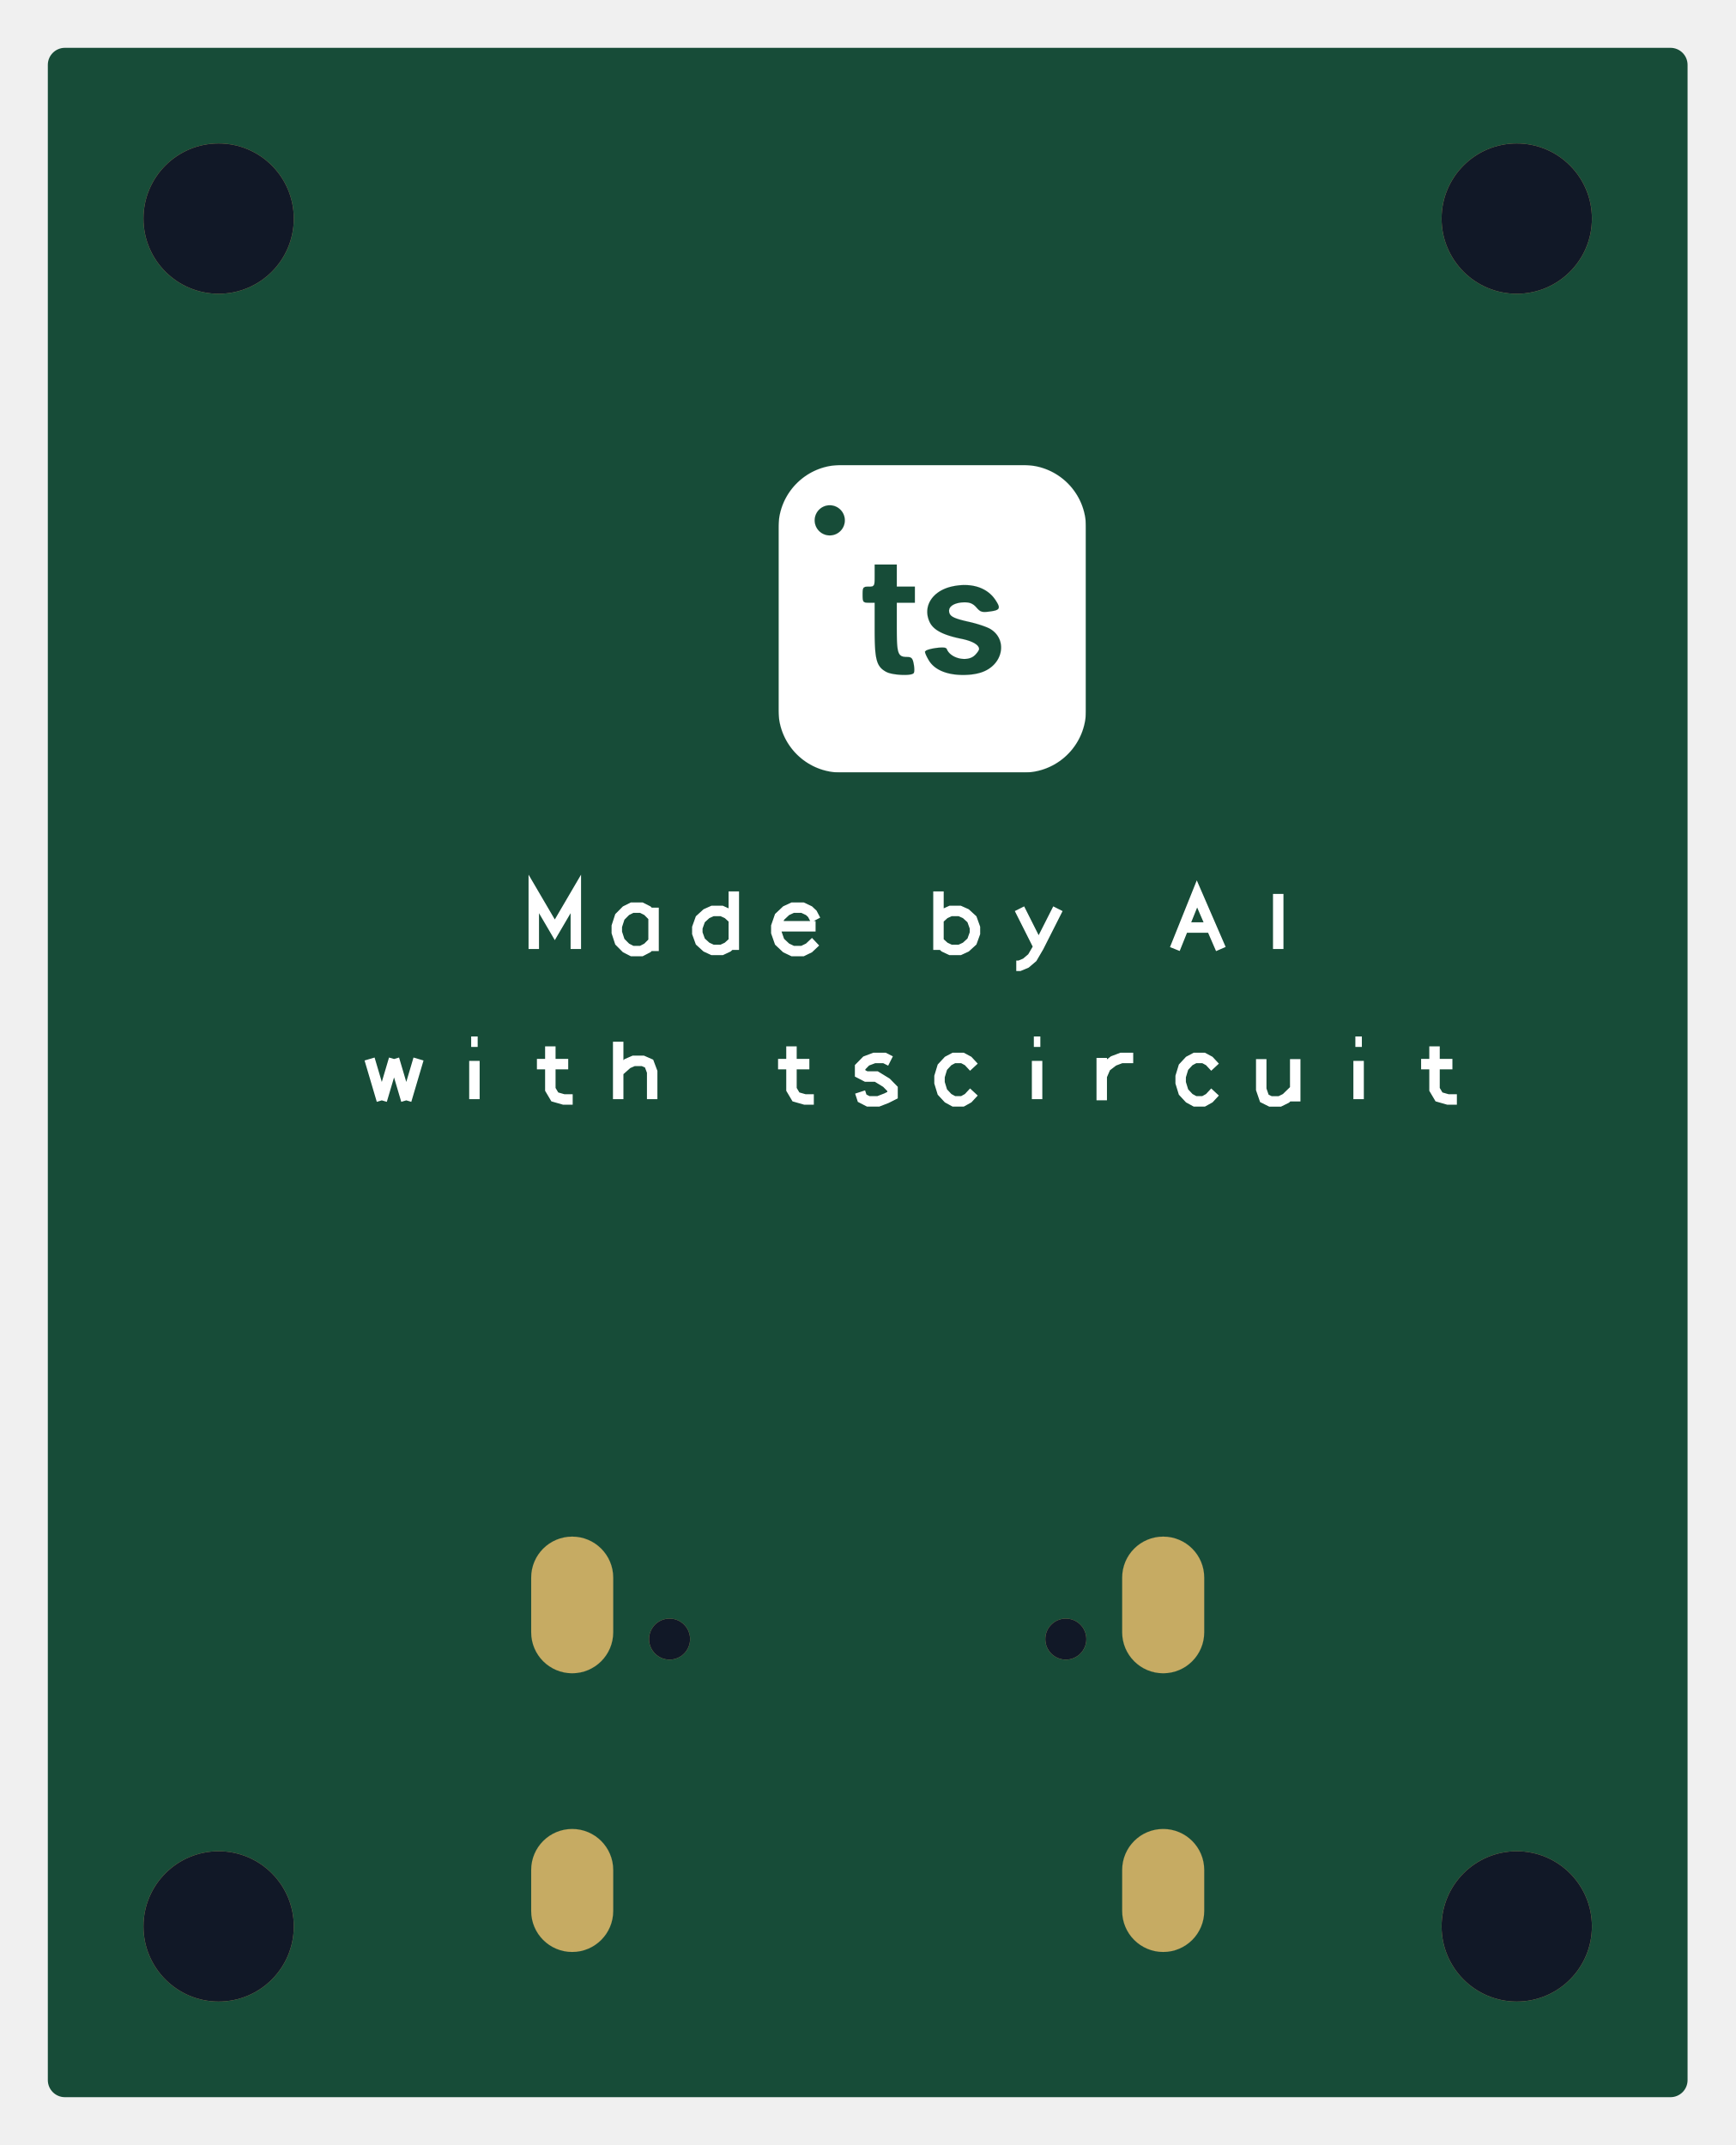
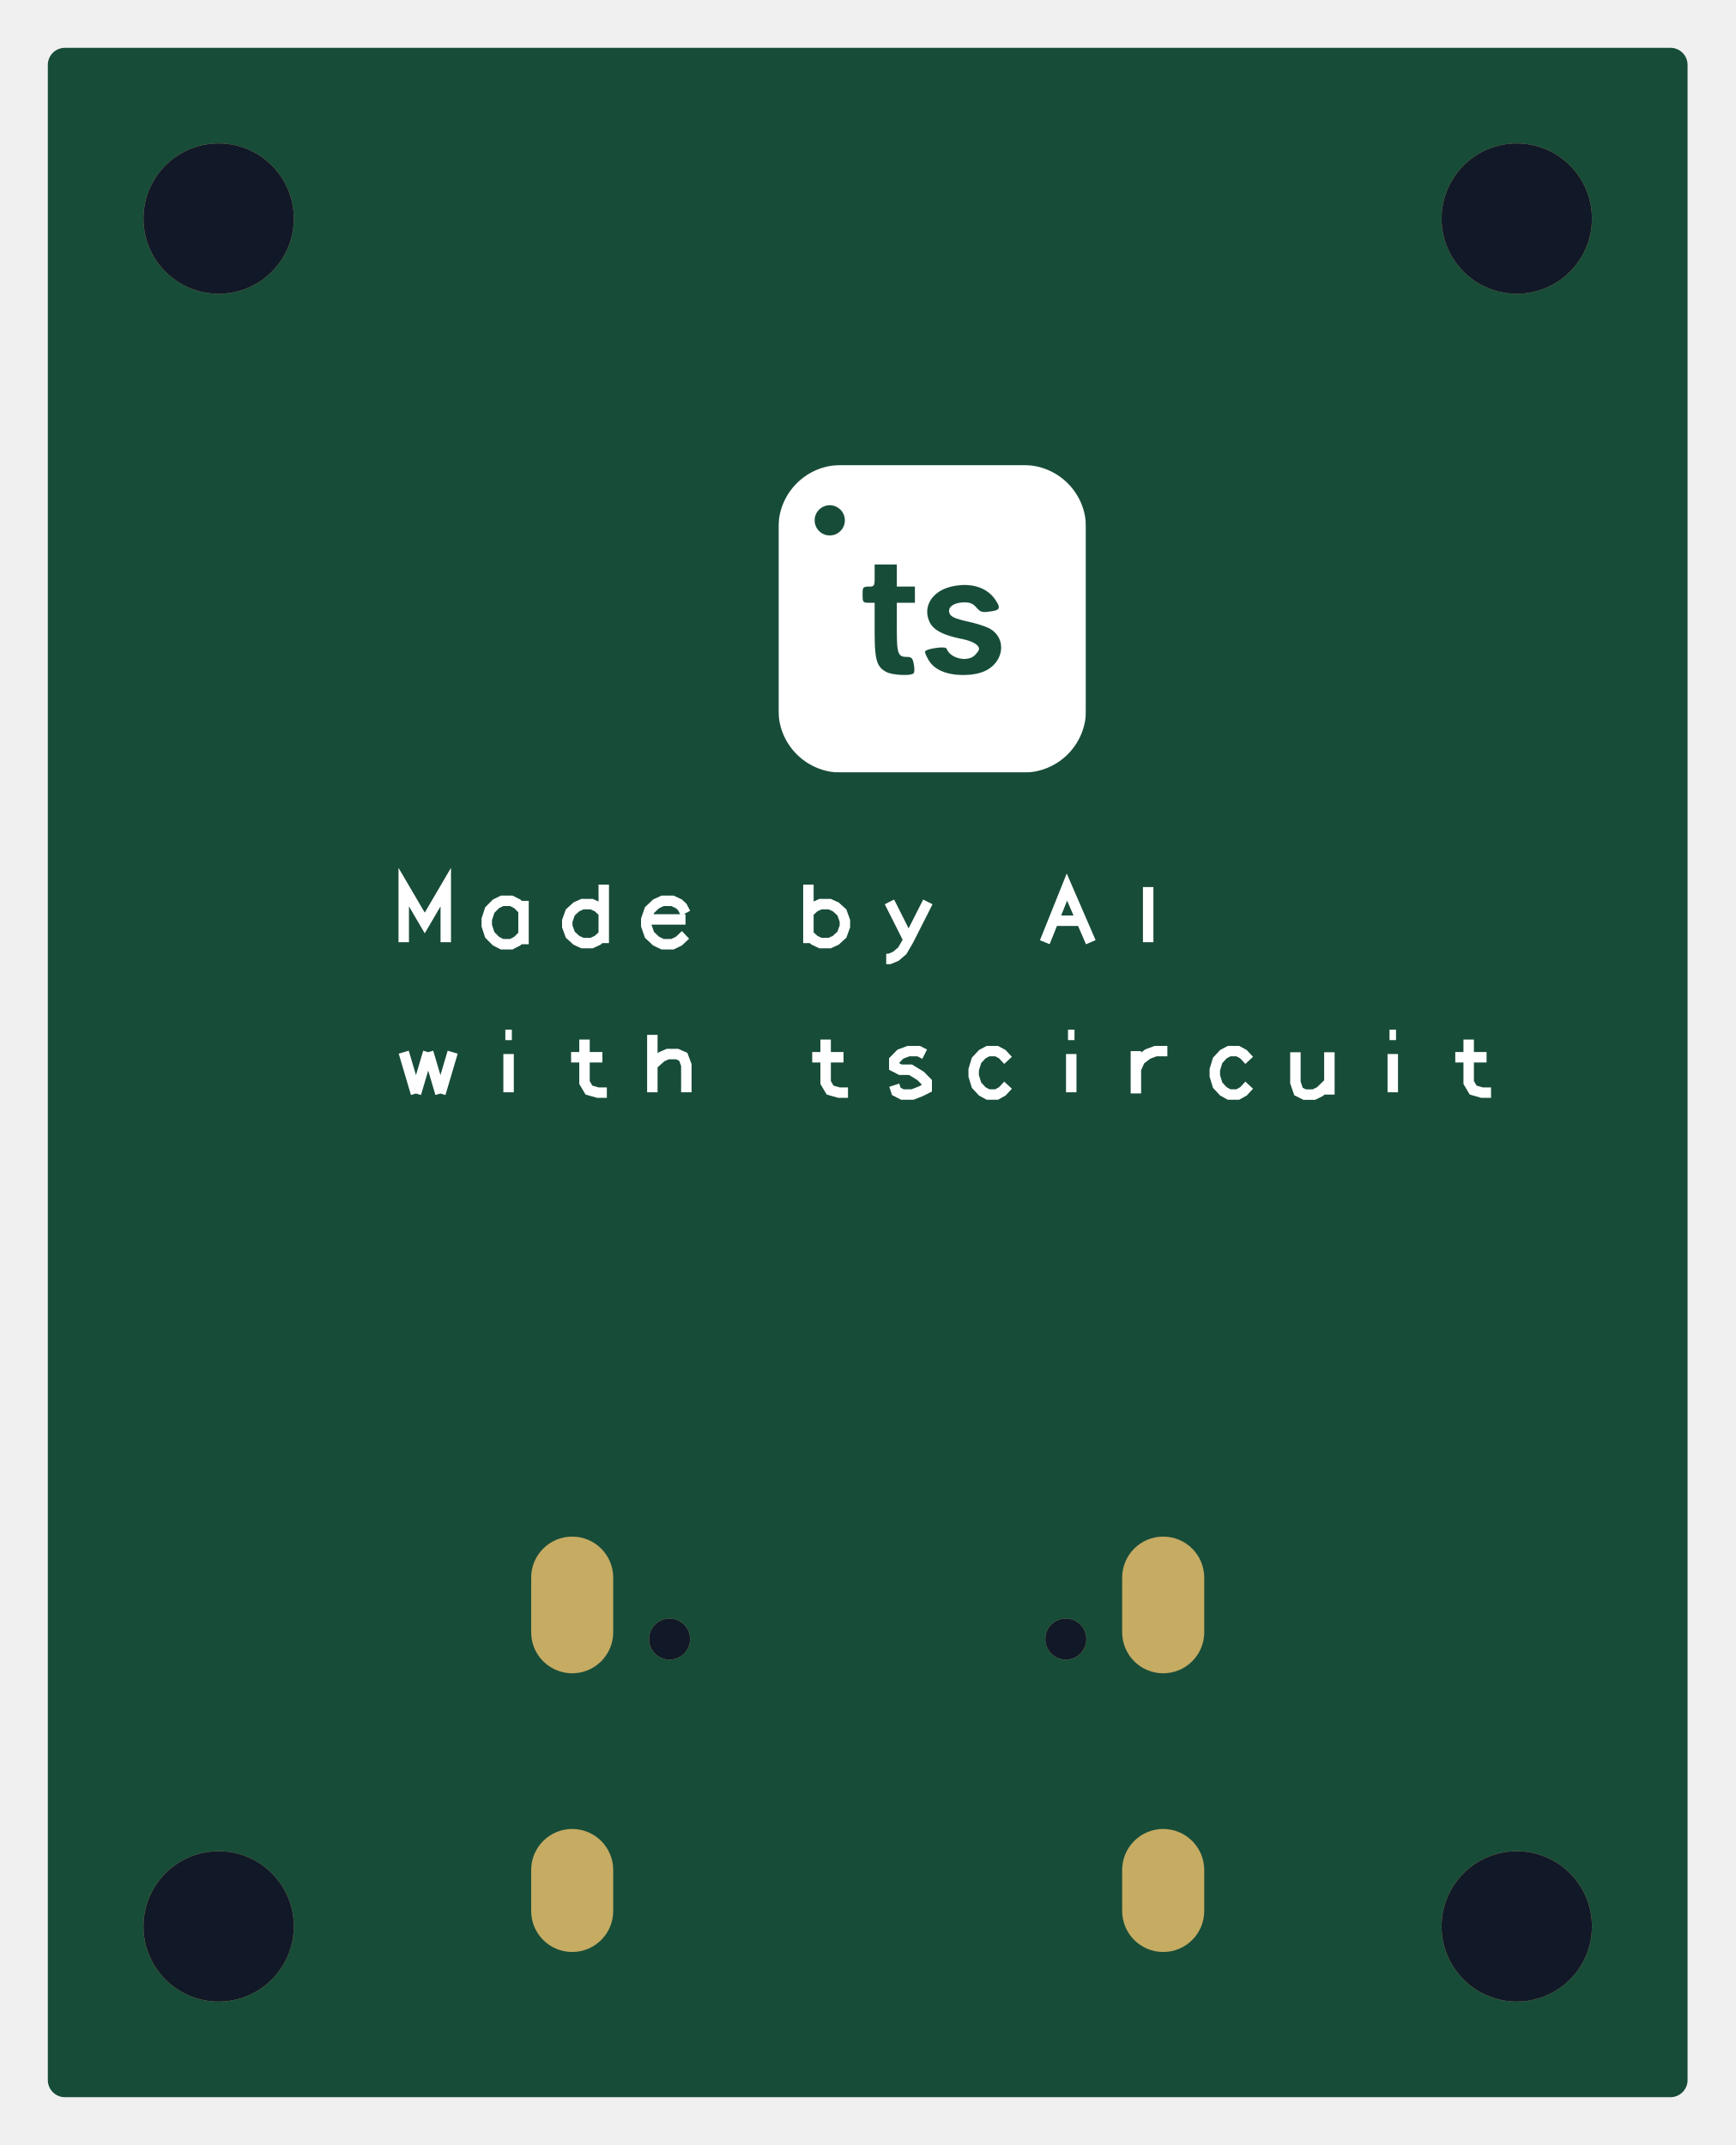
<svg xmlns="http://www.w3.org/2000/svg" xmlns:xlink="http://www.w3.org/1999/xlink" viewBox="-12700 -15700 25400 31400">
  <rect x="-12000" y="-15000" width="24000" height="30000" rx="250" fill="#174c38" />
  <g transform="scale(-1 1)">
    <g color="#c6ab63">
      <defs>
        <circle cx="0" cy="0" r="300" id="distance-B_Mask-gbr_pad-11" />
        <rect x="-599.999" y="-899.998" width="1199.998" height="1799.996" rx="599.999" ry="599.999" id="distance-B_Mask-gbr_pad-12" />
        <rect x="-599.999" y="-999.998" width="1199.998" height="1999.996" rx="599.999" ry="599.999" id="distance-B_Mask-gbr_pad-14" />
        <circle cx="0" cy="0" r="1100" id="distance-B_Mask-gbr_pad-20" />
      </defs>
      <g transform="scale(1,-1)" fill="currentColor" stroke="currentColor">
        <use xlink:href="#distance-B_Mask-gbr_pad-11" x="-2899.918" y="-8294.433" />
        <use xlink:href="#distance-B_Mask-gbr_pad-11" x="2899.918" y="-8294.433" />
        <use xlink:href="#distance-B_Mask-gbr_pad-12" x="4325.112" y="-11974.131" />
        <use xlink:href="#distance-B_Mask-gbr_pad-14" x="4325.112" y="-7794.307" />
        <use xlink:href="#distance-B_Mask-gbr_pad-14" x="-4325.112" y="-7794.307" />
        <use xlink:href="#distance-B_Mask-gbr_pad-12" x="-4325.112" y="-11974.131" />
        <use xlink:href="#distance-B_Mask-gbr_pad-20" x="-9500" y="-12500" />
        <use xlink:href="#distance-B_Mask-gbr_pad-20" x="-9500" y="12500" />
        <use xlink:href="#distance-B_Mask-gbr_pad-20" x="9500" y="-12500" />
        <use xlink:href="#distance-B_Mask-gbr_pad-20" x="9500" y="12500" />
      </g>
    </g>
    <g color="white">
      <defs>
        <mask id="distance-B_SilkScreen-gbr_clear-1" fill="#000" stroke="#000">
          <g>
            <rect x="-3194.6" y="4391.7" width="4500" height="4500" fill="#fff" />
            <path d="M 775.988 8082.876 775.516 8097.304 774.101 8111.669 771.75 8125.911 768.472 8139.969 764.282 8153.782 759.197 8167.292 753.24 8180.44 746.435 8193.171 738.812 8205.429 730.404 8217.162 721.247 8228.32 711.379 8238.856 700.844 8248.723 689.686 8257.881 677.952 8266.289 665.694 8273.911 652.964 8280.716 639.815 8286.673 626.306 8291.758 612.492 8295.948 598.435 8299.226 584.193 8301.578 569.827 8302.992 555.4 8303.465 540.973 8302.992 526.607 8301.578 512.365 8299.226 498.308 8295.948 484.494 8291.758 470.985 8286.673 457.836 8280.716 445.106 8273.911 432.848 8266.289 421.114 8257.881 409.956 8248.723 399.421 8238.856 389.553 8228.32 380.396 8217.162 371.988 8205.429 364.365 8193.171 357.56 8180.44 351.603 8167.292 346.518 8153.782 342.328 8139.969 339.05 8125.911 336.699 8111.669 335.284 8097.304 334.812 8082.876 335.284 8068.449 336.699 8054.084 339.05 8039.842 342.328 8025.784 346.518 8011.971 351.603 7998.461 357.56 7985.313 364.365 7972.582 371.988 7960.324 380.396 7948.591 389.553 7937.433 399.421 7926.897 409.956 7917.029 421.114 7907.872 432.848 7899.464 445.106 7891.841 457.836 7885.037 470.985 7879.08 484.494 7873.995 498.308 7869.805 512.365 7866.527 526.607 7864.175 540.973 7862.761 555.4 7862.288 569.827 7862.761 584.193 7864.175 598.435 7866.527 612.492 7869.805 626.306 7873.995 639.815 7879.08 652.964 7885.037 665.694 7891.841 677.952 7899.464 689.686 7907.872 700.844 7917.029 711.379 7926.897 721.247 7937.433 730.404 7948.591 738.812 7960.324 746.435 7972.582 753.24 7985.313 759.197 7998.461 764.282 8011.971 768.472 8025.784 771.75 8039.842 774.101 8054.084 775.516 8068.449 775.988 8082.876" />
            <path d="M 74.447 6994.721 74.296 7020.795 73.444 7046.853 70.479 7072.739 60.523 7096.547 38.147 7108.976 12.278 7111.946 -13.791 7112.368 -42.051 7112.725 -69.97 7116.579 -91.125 7134.076 -98.583 7161.204 -100.963 7189.358 -101.765 7217.609 -101.992 7245.872 -102.024 7274.135 -102.024 7435.897 -425.553 7435.897 -425.553 7112.368 -690.259 7112.368 -690.259 6877.074 -425.553 6877.074 -425.553 6515.312 -425.582 6486.343 -425.685 6457.374 -425.883 6428.406 -426.21 6399.439 -426.707 6370.474 -427.429 6341.514 -428.455 6312.564 -429.894 6283.631 -431.909 6254.733 -434.749 6225.905 -438.82 6197.226 -444.825 6168.896 -454.043 6141.462 -468.66 6116.554 -490.556 6097.853 -517.603 6087.774 -546.274 6083.828 -575.224 6082.956 -602.485 6081.668 -628.788 6074.817 -649.162 6057.126 -660.875 6032.552 -668.187 6006.255 -673.706 5979.515 -677.94 5953.093 -680.796 5926.487 -682.135 5899.764 -681.353 5873.025 -675.241 5847.171 -652.246 5832.654 -625.381 5826.102 -597.944 5822.492 -570.333 5820.576 -542.663 5819.855 -514.985 5820.086 -487.326 5821.144 -459.707 5822.969 -432.148 5825.549 -404.674 5828.915 -377.32 5833.145 -350.143 5838.388 -323.244 5844.903 -296.839 5853.182 -271.512 5864.288 -246.253 5879.021 -222.23 5895.684 -200.086 5914.764 -180.519 5936.472 -164.012 5960.589 -150.613 5986.568 -139.987 6013.804 -131.638 6041.827 -125.082 6070.326 -119.917 6099.111 -115.833 6128.07 -112.594 6157.135 -110.022 6186.268 -107.982 6215.443 -106.371 6244.645 -105.108 6273.865 -104.13 6303.095 -103.387 6332.332 -102.839 6361.573 -102.453 6390.817 -102.203 6420.063 -102.066 6449.309 -102.024 6478.556 -102.024 6877.074 -13.791 6877.074 12.278 6877.496 38.147 6880.466 60.522 6892.895 70.479 6916.703 73.444 6942.588 74.296 6968.647 74.447 6994.721" />
            <path d="M -837.426 6160.05 -856.655 6178.599 -882.509 6188.94 -909.252 6196.764 -936.375 6203.157 -963.724 6208.509 -991.231 6212.977 -1018.861 6216.606 -1046.593 6219.345 -1074.409 6221.02 -1102.272 6221.216 -1130.009 6218.757 -1153.918 6206.679 -1165.415 6180.317 -1181.172 6156.249 -1200.338 6134.786 -1222.133 6115.991 -1245.93 6099.798 -1271.25 6086.102 -1297.733 6074.814 -1325.1 6065.879 -1353.125 6059.287 -1381.606 6055.088 -1410.344 6053.387 -1439.114 6054.358 -1467.635 6058.24 -1495.526 6065.338 -1522.256 6075.99 -1547.104 6090.487 -1569.174 6108.929 -1588.03 6129.075 -1605.505 6150.43 -1621.115 6173.174 -1631.432 6198.5 -1624.708 6226.06 -1608.21 6249.322 -1586.801 6268.261 -1562.901 6283.979 -1537.587 6297.315 -1511.385 6308.819 -1484.584 6318.855 -1457.357 6327.671 -1429.815 6335.448 -1402.032 6342.318 -1374.062 6348.382 -1346 6354.242 -1318.014 6360.448 -1290.115 6367.04 -1262.322 6374.061 -1234.654 6381.564 -1207.14 6389.609 -1179.812 6398.266 -1152.714 6407.617 -1125.902 6417.758 -1099.45 6428.802 -1073.453 6440.879 -1048.04 6454.138 -1023.38 6468.746 -999.691 6484.881 -977.258 6502.716 -956.423 6522.393 -937.579 6543.98 -921.117 6567.431 -907.356 6592.562 -895.958 6618.832 -886.542 6645.876 -879.283 6673.575 -874.34 6701.779 -871.846 6730.304 -871.897 6758.937 -874.542 6787.447 -879.778 6815.597 -887.55 6843.154 -897.757 6869.907 -910.259 6895.667 -924.89 6920.281 -941.467 6943.63 -959.802 6965.627 -979.708 6986.213 -1001.007 7005.355 -1023.531 7023.041 -1047.124 7039.274 -1071.644 7054.07 -1096.964 7067.453 -1122.968 7079.453 -1149.552 7090.108 -1176.624 7099.454 -1204.101 7107.534 -1231.909 7114.388 -1259.772 7120.195 -1287.798 7125.157 -1315.966 7129.237 -1344.252 7132.395 -1372.629 7134.588 -1401.066 7135.773 -1429.527 7135.904 -1457.972 7134.934 -1486.354 7132.815 -1514.621 7129.5 -1542.714 7124.94 -1570.566 7119.088 -1598.104 7111.903 -1625.247 7103.344 -1651.904 7093.377 -1677.981 7081.979 -1703.376 7069.132 -1727.983 7054.835 -1751.695 7039.099 -1774.406 7021.949 -1796.014 7003.429 -1816.425 6983.598 -1835.556 6962.529 -1853.338 6940.31 -1869.718 6917.038 -1884.488 6894.066 -1898.439 6870.589 -1910.752 6846.222 -1919.172 6820.307 -1916.448 6793.606 -1897.115 6774.9 -1871.876 6764.603 -1845.391 6757.973 -1818.527 6753.059 -1791.512 6749.05 -1763.892 6745.485 -1736.186 6742.675 -1708.371 6741.472 -1680.639 6743.643 -1654.137 6751.912 -1630.807 6766.993 -1610.562 6786.092 -1591.962 6806.815 -1572.953 6827.118 -1551.897 6845.277 -1528.514 6860.303 -1503.024 6871.376 -1476.123 6878.383 -1448.544 6881.95 -1420.747 6882.956 -1392.302 6882.165 -1363.954 6879.701 -1335.828 6875.391 -1308.102 6869.004 -1281.045 6860.216 -1255.096 6848.569 -1231.037 6833.425 -1210.329 6813.991 -1195.617 6789.769 -1190.256 6761.994 -1192.95 6734.079 -1203.169 6708.044 -1221.339 6686.756 -1244.239 6670.547 -1269.289 6657.847 -1295.346 6647.346 -1321.931 6638.255 -1348.822 6630.106 -1375.903 6622.615 -1403.111 6615.595 -1430.405 6608.922 -1457.762 6602.508 -1485.165 6596.291 -1511.802 6590.089 -1538.336 6583.458 -1564.768 6576.435 -1591.099 6569.04 -1617.325 6561.28 -1643.438 6553.148 -1669.424 6544.622 -1695.264 6535.658 -1720.918 6526.181 -1746.321 6516.048 -1771.327 6504.978 -1795.512 6492.229 -1819.399 6476.467 -1841.955 6458.855 -1862.954 6439.413 -1882.167 6418.207 -1899.38 6395.346 -1914.396 6370.988 -1927.056 6345.325 -1937.239 6318.583 -1944.867 6291.003 -1949.907 6262.835 -1952.36 6234.324 -1952.264 6205.708 -1949.677 6177.208 -1944.679 6149.031 -1937.363 6121.364 -1927.832 6094.379 -1916.198 6068.232 -1902.578 6043.062 -1887.093 6018.994 -1869.871 5996.137 -1851.04 5974.585 -1830.733 5954.417 -1809.084 5935.698 -1786.226 5918.474 -1762.293 5902.778 -1737.415 5888.627 -1711.718 5876.024 -1684.623 5864.735 -1656.919 5855.035 -1628.751 5846.774 -1600.233 5839.817 -1571.45 5834.048 -1542.471 5829.366 -1513.347 5825.682 -1484.122 5822.922 -1454.827 5821.017 -1425.492 5819.911 -1396.138 5819.553 -1367.86 5819.913 -1339.602 5821.017 -1311.385 5822.908 -1283.236 5825.63 -1255.186 5829.231 -1227.272 5833.765 -1199.537 5839.288 -1172.033 5845.863 -1144.82 5853.555 -1117.971 5862.433 -1091.573 5872.571 -1065.726 5884.042 -1040.551 5896.918 -1016.184 5911.266 -992.786 5927.142 -970.533 5944.585 -949.616 5963.609 -930.235 5984.196 -912.589 6006.286 -896.856 6029.776 -882.317 6054.626 -868.667 6079.974 -856.007 6105.83 -844.759 6132.327 -837.426 6160.05" />
          </g>
        </mask>
      </defs>
      <g transform="scale(1,-1)" fill="currentColor" stroke="currentColor">
        <g mask="url(#distance-B_SilkScreen-gbr_clear-1)">
          <path d="M 1305.4 7979.935 1304.94 8009.163 1303.558 8038.362 1301.249 8067.502 1298.012 8096.553 1293.845 8125.486 1288.751 8154.27 1282.733 8182.875 1275.795 8211.271 1267.943 8239.428 1259.185 8267.317 1249.532 8294.908 1238.992 8322.173 1227.578 8349.084 1215.302 8375.613 1202.178 8401.733 1188.222 8427.417 1173.448 8452.64 1157.873 8477.377 1141.514 8501.602 1124.389 8525.291 1106.516 8548.422 1087.914 8570.971 1068.603 8592.915 1048.603 8614.233 1027.933 8634.903 1006.615 8654.903 984.671 8674.214 962.122 8692.816 938.991 8710.689 915.302 8727.814 891.077 8744.173 866.34 8759.748 841.117 8774.522 815.433 8788.478 789.313 8801.602 762.784 8813.878 735.873 8825.292 708.608 8835.832 681.017 8845.485 653.128 8854.243 624.971 8862.095 596.575 8869.033 567.97 8875.051 539.186 8880.145 510.253 8884.312 481.202 8887.549 452.062 8889.858 422.863 8891.24 393.635 8891.7 -2282.835 8891.7 -2312.063 8891.24 -2341.262 8889.858 -2370.402 8887.549 -2399.453 8884.312 -2428.386 8880.146 -2457.17 8875.052 -2485.775 8869.033 -2514.172 8862.095 -2542.329 8854.243 -2570.217 8845.486 -2597.809 8835.832 -2625.074 8825.293 -2651.985 8813.878 -2678.513 8801.603 -2704.633 8788.479 -2730.318 8774.523 -2755.541 8759.749 -2780.277 8744.174 -2804.503 8727.815 -2828.192 8710.69 -2851.323 8692.817 -2873.872 8674.216 -2895.816 8654.904 -2917.134 8634.904 -2937.804 8614.234 -2957.804 8592.916 -2977.116 8570.972 -2995.717 8548.423 -3013.59 8525.292 -3030.715 8501.603 -3047.074 8477.377 -3062.649 8452.641 -3077.423 8427.418 -3091.379 8401.733 -3104.503 8375.613 -3116.778 8349.084 -3128.192 8322.174 -3138.732 8294.909 -3148.386 8267.317 -3157.143 8239.429 -3164.995 8211.272 -3171.933 8182.875 -3177.951 8154.27 -3183.045 8125.486 -3187.212 8096.553 -3190.449 8067.502 -3192.758 8038.362 -3194.14 8009.163 -3194.6 7979.935 -3194.6 5303.465 -3194.14 5274.237 -3192.758 5245.038 -3190.449 5215.898 -3187.212 5186.846 -3183.046 5157.914 -3177.952 5129.129 -3171.933 5100.524 -3164.995 5072.128 -3157.144 5043.971 -3148.387 5016.082 -3138.733 4988.491 -3128.193 4961.226 -3116.779 4934.315 -3104.504 4907.786 -3091.38 4881.666 -3077.424 4855.982 -3062.65 4830.758 -3047.075 4806.022 -3030.716 4781.797 -3013.591 4758.107 -2995.719 4734.976 -2977.117 4712.427 -2957.805 4690.483 -2937.805 4669.165 -2917.135 4648.495 -2895.817 4628.495 -2873.873 4609.183 -2851.324 4590.581 -2828.193 4572.709 -2804.503 4555.584 -2780.278 4539.225 -2755.542 4523.65 -2730.318 4508.876 -2704.634 4494.92 -2678.514 4481.796 -2651.985 4469.521 -2625.074 4458.107 -2597.809 4447.567 -2570.218 4437.913 -2542.329 4429.156 -2514.172 4421.305 -2485.776 4414.367 -2457.171 4408.348 -2428.386 4403.254 -2399.454 4399.088 -2370.402 4395.851 -2341.262 4393.542 -2312.063 4392.16 -2282.835 4391.7 393.635 4391.7 422.863 4392.16 452.062 4393.542 481.202 4395.851 510.253 4399.088 539.186 4403.255 567.97 4408.349 596.575 4414.367 624.972 4421.305 653.129 4429.157 681.017 4437.914 708.609 4447.568 735.874 4458.108 762.784 4469.522 789.313 4481.797 815.433 4494.921 841.118 4508.877 866.341 4523.651 891.077 4539.226 915.303 4555.585 938.992 4572.71 962.123 4590.583 984.672 4609.184 1006.616 4628.496 1027.934 4648.496 1048.604 4669.166 1068.604 4690.484 1087.916 4712.428 1106.517 4734.977 1124.39 4758.108 1141.515 4781.797 1157.874 4806.023 1173.449 4830.759 1188.223 4855.982 1202.179 4881.667 1215.303 4907.787 1227.578 4934.315 1238.993 4961.226 1249.532 4988.491 1259.186 5016.083 1267.943 5043.971 1275.795 5072.128 1282.733 5100.525 1288.752 5129.13 1293.846 5157.914 1298.012 5186.847 1301.249 5215.898 1303.558 5245.038 1304.94 5274.237 1305.4 5303.465 1305.4 7979.935" />
        </g>
-         <path d="M 4887.29 1807.426 4887.29 2614.215 4579.62 2088.835 4271.953 2614.215 4271.953 1807.426 M 3134.103 2413.17 3134.103 1777.682 M 3134.103 2277.649 3224.228 2368.433 3313.01 2413.17 3447.524 2413.17 3537.647 2368.433 3627.77 2277.649 3672.162 2140.816 3672.162 2050.032 3627.77 1914.514 3537.647 1823.729 3447.524 1777.682 3313.01 1777.682 3224.228 1823.729 3134.103 1914.514 M 1959.649 2650.822 1959.649 1794.318 M 1959.649 2243.243 2049.089 2324.758 2137.2 2364.925 2270.698 2364.925 2360.141 2324.758 2449.586 2243.243 2493.639 2120.38 2493.639 2038.863 2449.586 1917.181 2360.141 1835.664 2270.698 1794.318 2137.2 1794.318 2049.089 1835.664 1959.649 1917.181 M 1337.487 2140.818 762.823 2140.818 M 762.823 2231.6 810.234 2322.385 859.08 2368.433 953.899 2413.17 1097.565 2413.17 1193.821 2368.433 1290.077 2277.651 1337.487 2140.818 1337.487 2050.032 1290.077 1914.515 1193.821 1823.729 1097.565 1777.682 953.899 1777.682 859.08 1823.729 762.823 1914.515 M -1035.825 2650.822 -1035.825 1794.318 M -1035.825 2243.243 -1125.268 2324.758 -1213.379 2364.925 -1346.874 2364.925 -1436.321 2324.758 -1525.765 2243.243 -1569.816 2120.38 -1569.816 2038.863 -1525.765 1917.181 -1436.321 1835.664 -1346.874 1794.318 -1213.379 1794.318 -1125.268 1835.664 -1035.825 1917.181 M -2221.784 2397.481 -2502.164 1840.144 M -2784.073 2397.481 -2502.164 1840.144 -2409.21 1680.906 -2315.498 1601.287 -2221.784 1562.052 -2174.546 1562.052 M -4495.565 1807.426 -4819.378 2614.215 -5169.009 1807.426 M -4658.876 2122.12 -4989.987 2122.12 M -6008.775 2614.215 -6008.775 1807.426" fill="none" stroke-width="153" />
-         <path d="M 7290.819 197.481 7111.71 -407.746 M 6932.6 197.481 7111.71 -407.746 M 6932.6 197.481 6753.487 -407.746 M 6574.377 197.481 6753.487 -407.746 M 5803.709 450.822 5708.509 450.822 M 5756.167 170.154 5756.167 -390.012 M 4645.064 382.256 4645.064 -246.893 4579.625 -357.294 4448.739 -394.809 4317.856 -394.809 M 4841.387 122.899 4383.297 122.899 M 3651.825 450.822 3651.825 -390.012 M 3651.825 10.11 3516.289 130.722 3425.519 170.158 3289.984 170.158 3199.828 130.722 3154.441 10.11 3154.441 -390.012 M 1115.599 382.256 1115.599 -246.893 1050.159 -357.294 919.274 -394.809 788.39 -394.809 M 1311.921 122.899 853.832 122.899 M -334.023 168.433 -245.012 213.17 -96.661 213.17 22.019 168.433 111.028 77.651 111.028 -13.133 22.019 -59.182 -126.33 -59.182 -274.68 -149.968 -363.695 -240.751 -363.695 -331.536 -274.68 -376.271 -155.999 -422.318 -7.653 -422.318 81.358 -376.271 111.028 -285.485 M -1554.418 77.651 -1470.133 168.433 -1387.106 213.17 -1261.307 213.17 -1177.021 168.433 -1092.738 77.651 -1051.224 -59.182 -1051.224 -149.968 -1092.738 -285.485 -1177.021 -376.271 -1261.307 -422.318 -1387.106 -422.318 -1470.133 -376.271 -1554.418 -285.485 M -2431.709 450.822 -2526.909 450.822 M -2479.252 170.154 -2479.252 -390.012 M -3425.409 213.17 -3425.409 -406.647 M -3425.409 -52.465 -3483.007 80.993 -3598.202 169.538 -3713.396 213.17 -3886.187 213.17 M -5083.883 77.651 -4999.598 168.433 -4916.571 213.17 -4790.772 213.17 -4706.486 168.433 -4622.204 77.651 -4580.689 -59.182 -4580.689 -149.968 -4622.204 -285.485 -4706.486 -376.271 -4790.772 -422.318 -4916.571 -422.318 -4999.598 -376.271 -5083.883 -285.485 M -5760.082 196.319 -5760.082 -246.399 -5805.468 -378.581 -5895.617 -423.495 -6031.154 -423.495 -6121.928 -378.581 -6257.467 -246.399 M -6257.467 196.319 -6257.467 -423.495 M -7137.663 450.822 -7232.863 450.822 M -7185.206 170.154 -7185.206 -390.012 M -8296.308 382.256 -8296.308 -246.893 -8361.748 -357.294 -8492.633 -394.809 -8623.517 -394.809 M -8099.986 122.899 -8558.075 122.899" fill="none" stroke-width="153" />
+         <path d="M 6790.817 1907.426 6790.817 2714.215 6483.147 2188.835 6175.48 2714.215 6175.48 1907.426 M 5037.631 2513.17 5037.631 1877.682 M 5037.631 2377.649 5127.755 2468.433 5216.538 2513.17 5351.052 2513.17 5441.174 2468.433 5531.298 2377.649 5575.689 2240.816 5575.689 2150.032 5531.298 2014.514 5441.174 1923.729 5351.052 1877.682 5216.538 1877.682 5127.755 1923.729 5037.631 2014.514 M 3863.176 2750.822 3863.176 1894.318 M 3863.176 2343.243 3952.617 2424.758 4040.728 2464.925 4174.225 2464.925 4263.668 2424.758 4353.113 2343.243 4397.166 2220.38 4397.166 2138.863 4353.113 2017.181 4263.668 1935.664 4174.225 1894.318 4040.728 1894.318 3952.617 1935.664 3863.176 2017.181 M 3241.015 2240.818 2666.351 2240.818 M 2666.351 2331.6 2713.761 2422.385 2762.607 2468.433 2857.427 2513.17 3001.093 2513.17 3097.348 2468.433 3193.604 2377.651 3241.015 2240.818 3241.015 2150.032 3193.604 2014.515 3097.348 1923.729 3001.093 1877.682 2857.427 1877.682 2762.607 1923.729 2666.351 2014.515 M 867.702 2750.822 867.702 1894.318 M 867.702 2343.243 778.259 2424.758 690.148 2464.925 556.654 2464.925 467.206 2424.758 377.762 2343.243 333.711 2220.38 333.711 2138.863 377.762 2017.181 467.206 1935.664 556.654 1894.318 690.148 1894.318 778.259 1935.664 867.702 2017.181 M -318.256 2497.481 -598.637 1940.144 M -880.546 2497.481 -598.637 1940.144 -505.683 1780.906 -411.97 1701.287 -318.256 1662.052 -271.018 1662.052 M -2592.038 1907.426 -2915.851 2714.215 -3265.481 1907.426 M -2755.348 2222.12 -3086.46 2222.12 M -4105.247 2714.215 -4105.247 1907.426" fill="none" stroke-width="153" />
+         <path d="M 6790.819 297.481 6611.71 -307.746 M 6432.6 297.481 6611.71 -307.746 M 6432.6 297.481 6253.487 -307.746 M 6074.377 297.481 6253.487 -307.746 M 5303.709 550.822 5208.509 550.822 M 5256.167 270.154 5256.167 -290.012 M 4145.064 482.256 4145.064 -146.893 4079.625 -257.294 3948.739 -294.809 3817.856 -294.809 M 4341.387 222.899 3883.297 222.899 M 3151.825 550.822 3151.825 -290.012 M 3151.825 110.11 3016.289 230.722 2925.519 270.158 2789.984 270.158 2699.828 230.722 2654.441 110.11 2654.441 -290.012 M 615.599 482.256 615.599 -146.893 550.159 -257.294 419.274 -294.809 288.39 -294.809 M 811.921 222.899 353.832 222.899 M -834.023 268.433 -745.012 313.17 -596.661 313.17 -477.981 268.433 -388.972 177.651 -388.972 86.867 -477.981 40.818 -626.33 40.818 -774.68 -49.968 -863.695 -140.751 -863.695 -231.536 -774.68 -276.271 -655.999 -322.318 -507.653 -322.318 -418.642 -276.271 -388.972 -185.485 M -2054.418 177.651 -1970.133 268.433 -1887.106 313.17 -1761.307 313.17 -1677.021 268.433 -1592.738 177.651 -1551.224 40.818 -1551.224 -49.968 -1592.738 -185.485 -1677.021 -276.271 -1761.307 -322.318 -1887.106 -322.318 -1970.133 -276.271 -2054.418 -185.485 M -2931.709 550.822 -3026.909 550.822 M -2979.252 270.154 -2979.252 -290.012 M -3925.409 313.17 -3925.409 -306.647 M -3925.409 47.535 -3983.007 180.993 -4098.202 269.538 -4213.396 313.17 -4386.187 313.17 M -5583.883 177.651 -5499.598 268.433 -5416.571 313.17 -5290.772 313.17 -5206.486 268.433 -5122.204 177.651 -5080.689 40.818 -5080.689 -49.968 -5122.204 -185.485 -5206.486 -276.271 -5290.772 -322.318 -5416.571 -322.318 -5499.598 -276.271 -5583.883 -185.485 M -6260.082 296.319 -6260.082 -146.399 -6305.468 -278.581 -6395.617 -323.495 -6531.154 -323.495 -6621.928 -278.581 -6757.467 -146.399 M -6757.467 296.319 -6757.467 -323.495 M -7637.663 550.822 -7732.863 550.822 M -7685.206 270.154 -7685.206 -290.012 M -8796.308 482.256 -8796.308 -146.893 -8861.748 -257.294 -8992.633 -294.809 -9123.517 -294.809 M -8599.986 222.899 -9058.075 222.899" fill="none" stroke-width="153" />
      </g>
    </g>
    <g color="#111827">
      <defs>
        <circle cx="0" cy="0" r="300" id="distance-drill_npth-drl_pad-10" />
        <circle cx="0" cy="0" r="1100" id="distance-drill_npth-drl_pad-11" />
      </defs>
      <g transform="scale(1,-1)" fill="currentColor" stroke="currentColor">
        <use xlink:href="#distance-drill_npth-drl_pad-10" x="-2899.9" y="-8294.4" />
        <use xlink:href="#distance-drill_npth-drl_pad-10" x="2899.9" y="-8294.4" />
        <use xlink:href="#distance-drill_npth-drl_pad-11" x="-9500" y="-12500" />
        <use xlink:href="#distance-drill_npth-drl_pad-11" x="-9500" y="12500" />
        <use xlink:href="#distance-drill_npth-drl_pad-11" x="9500" y="-12500" />
        <use xlink:href="#distance-drill_npth-drl_pad-11" x="9500" y="12500" />
      </g>
    </g>
  </g>
</svg>
